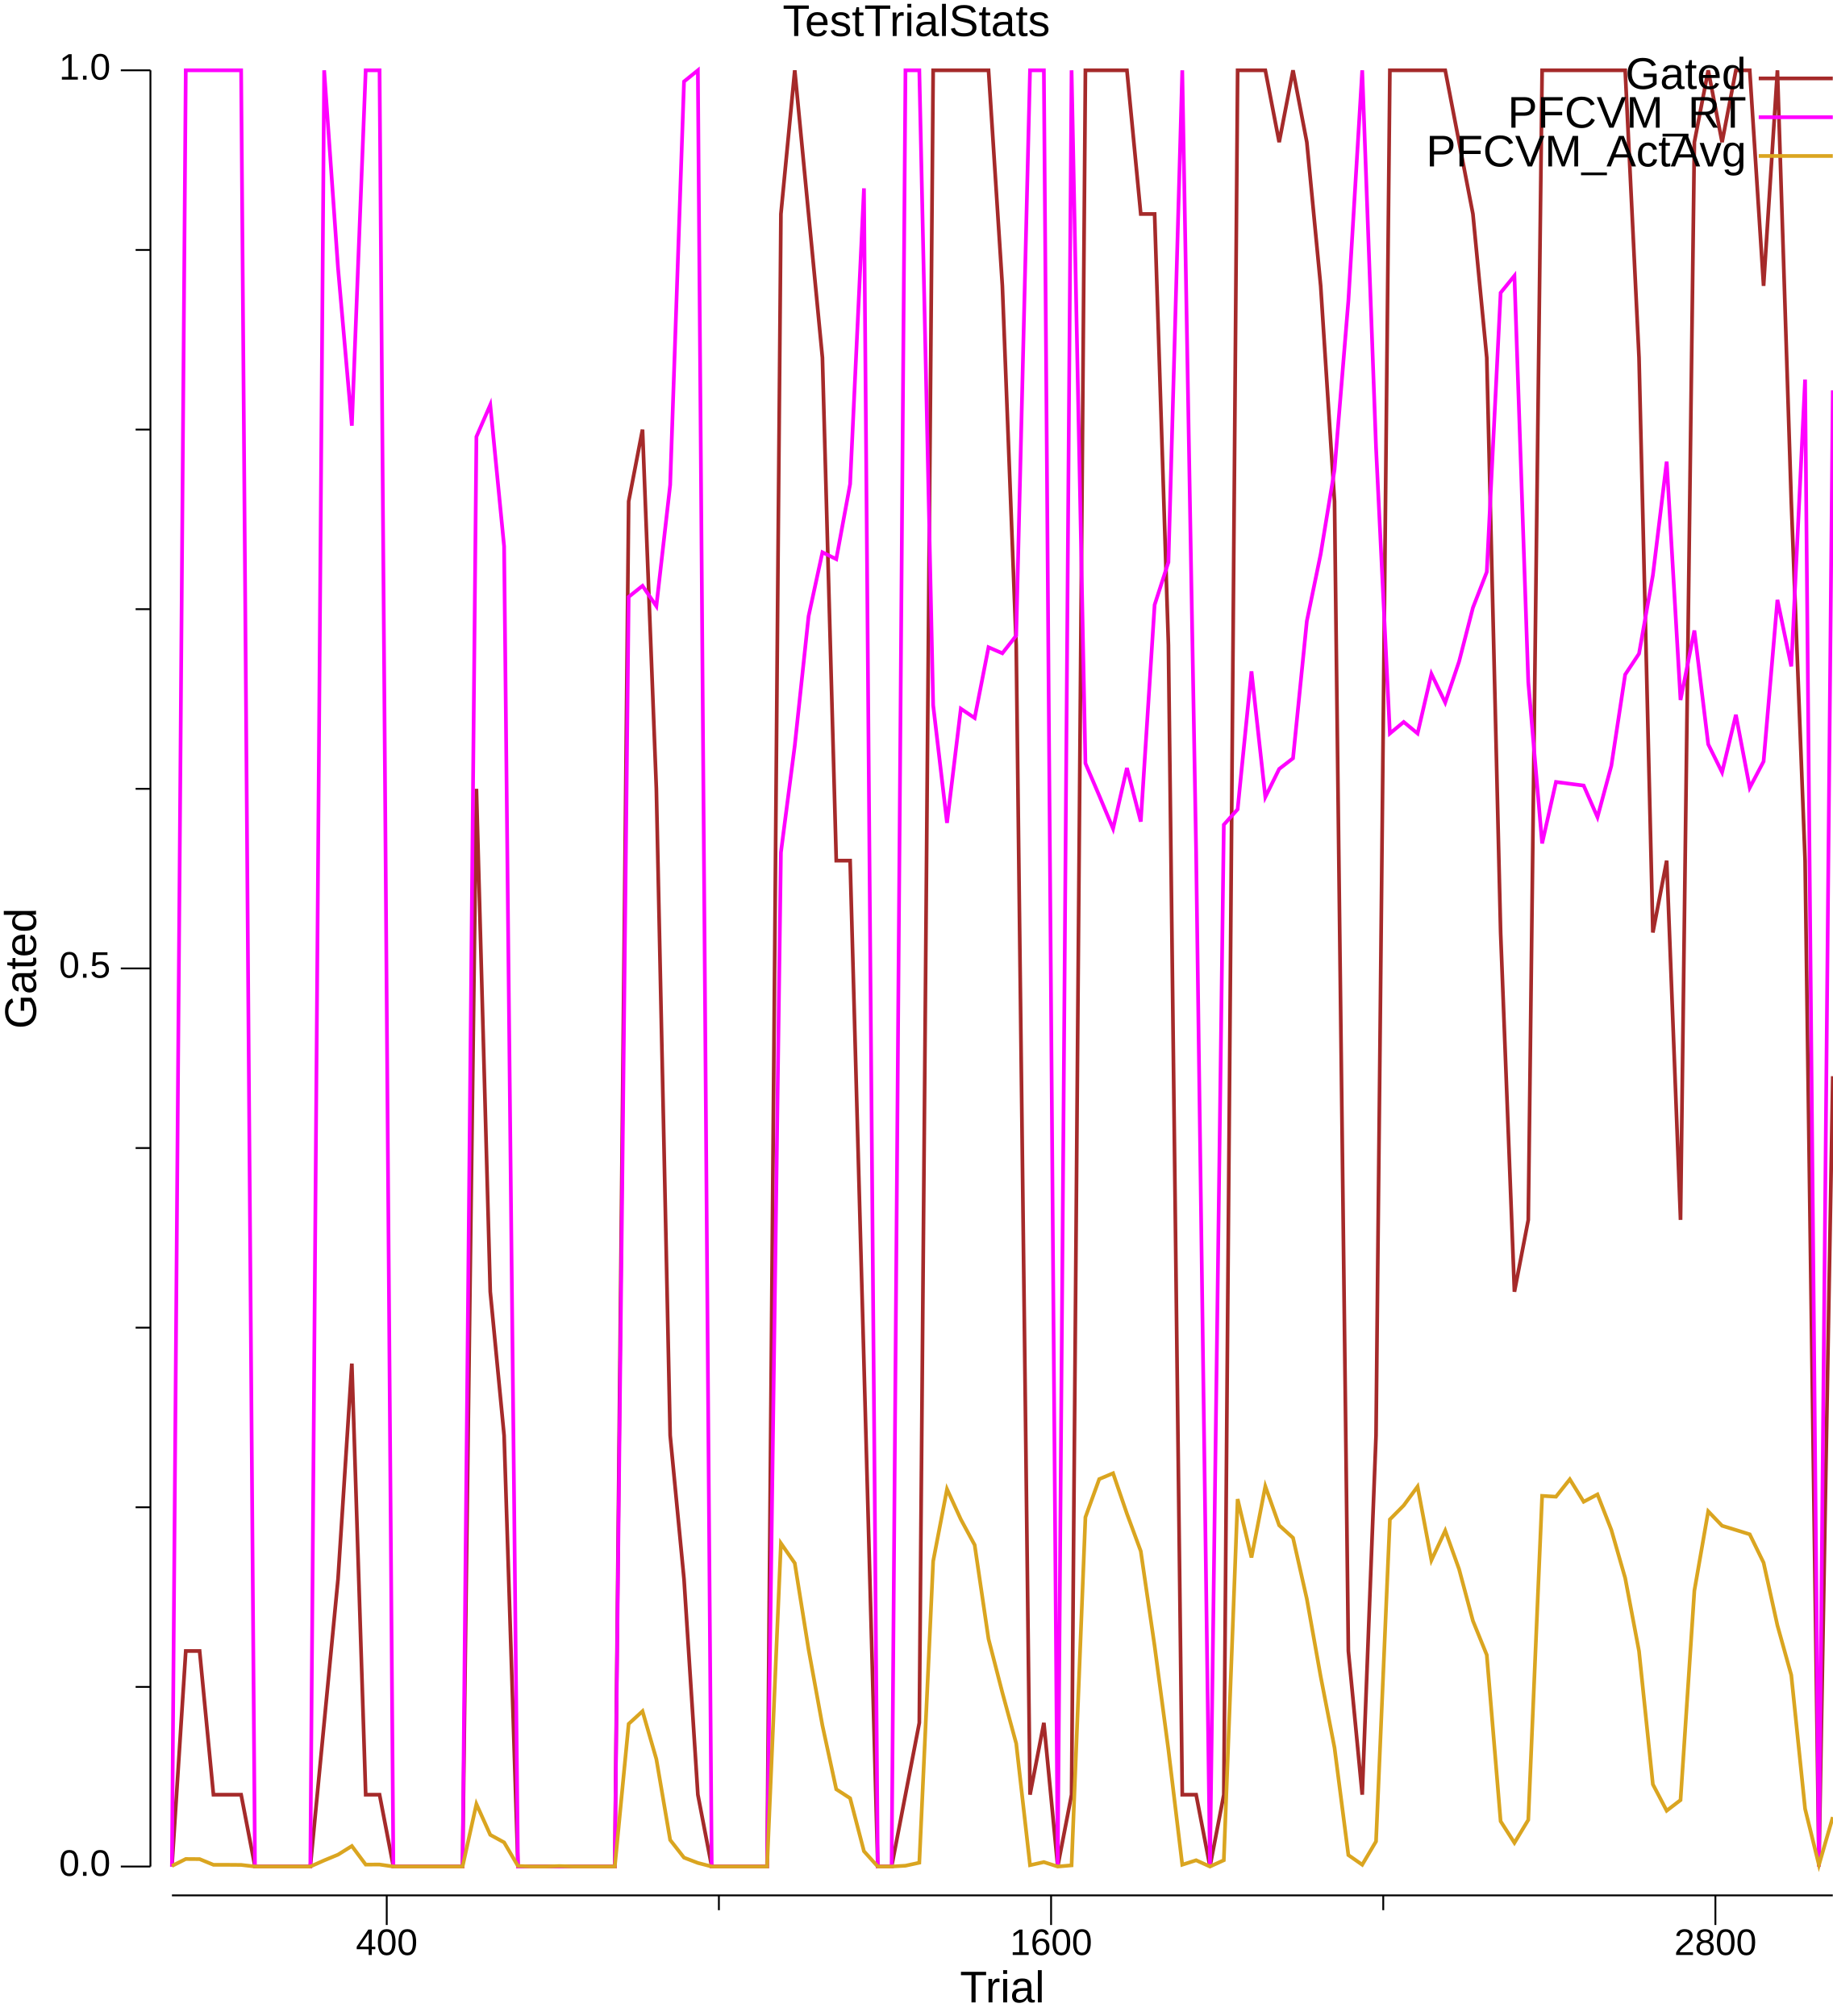
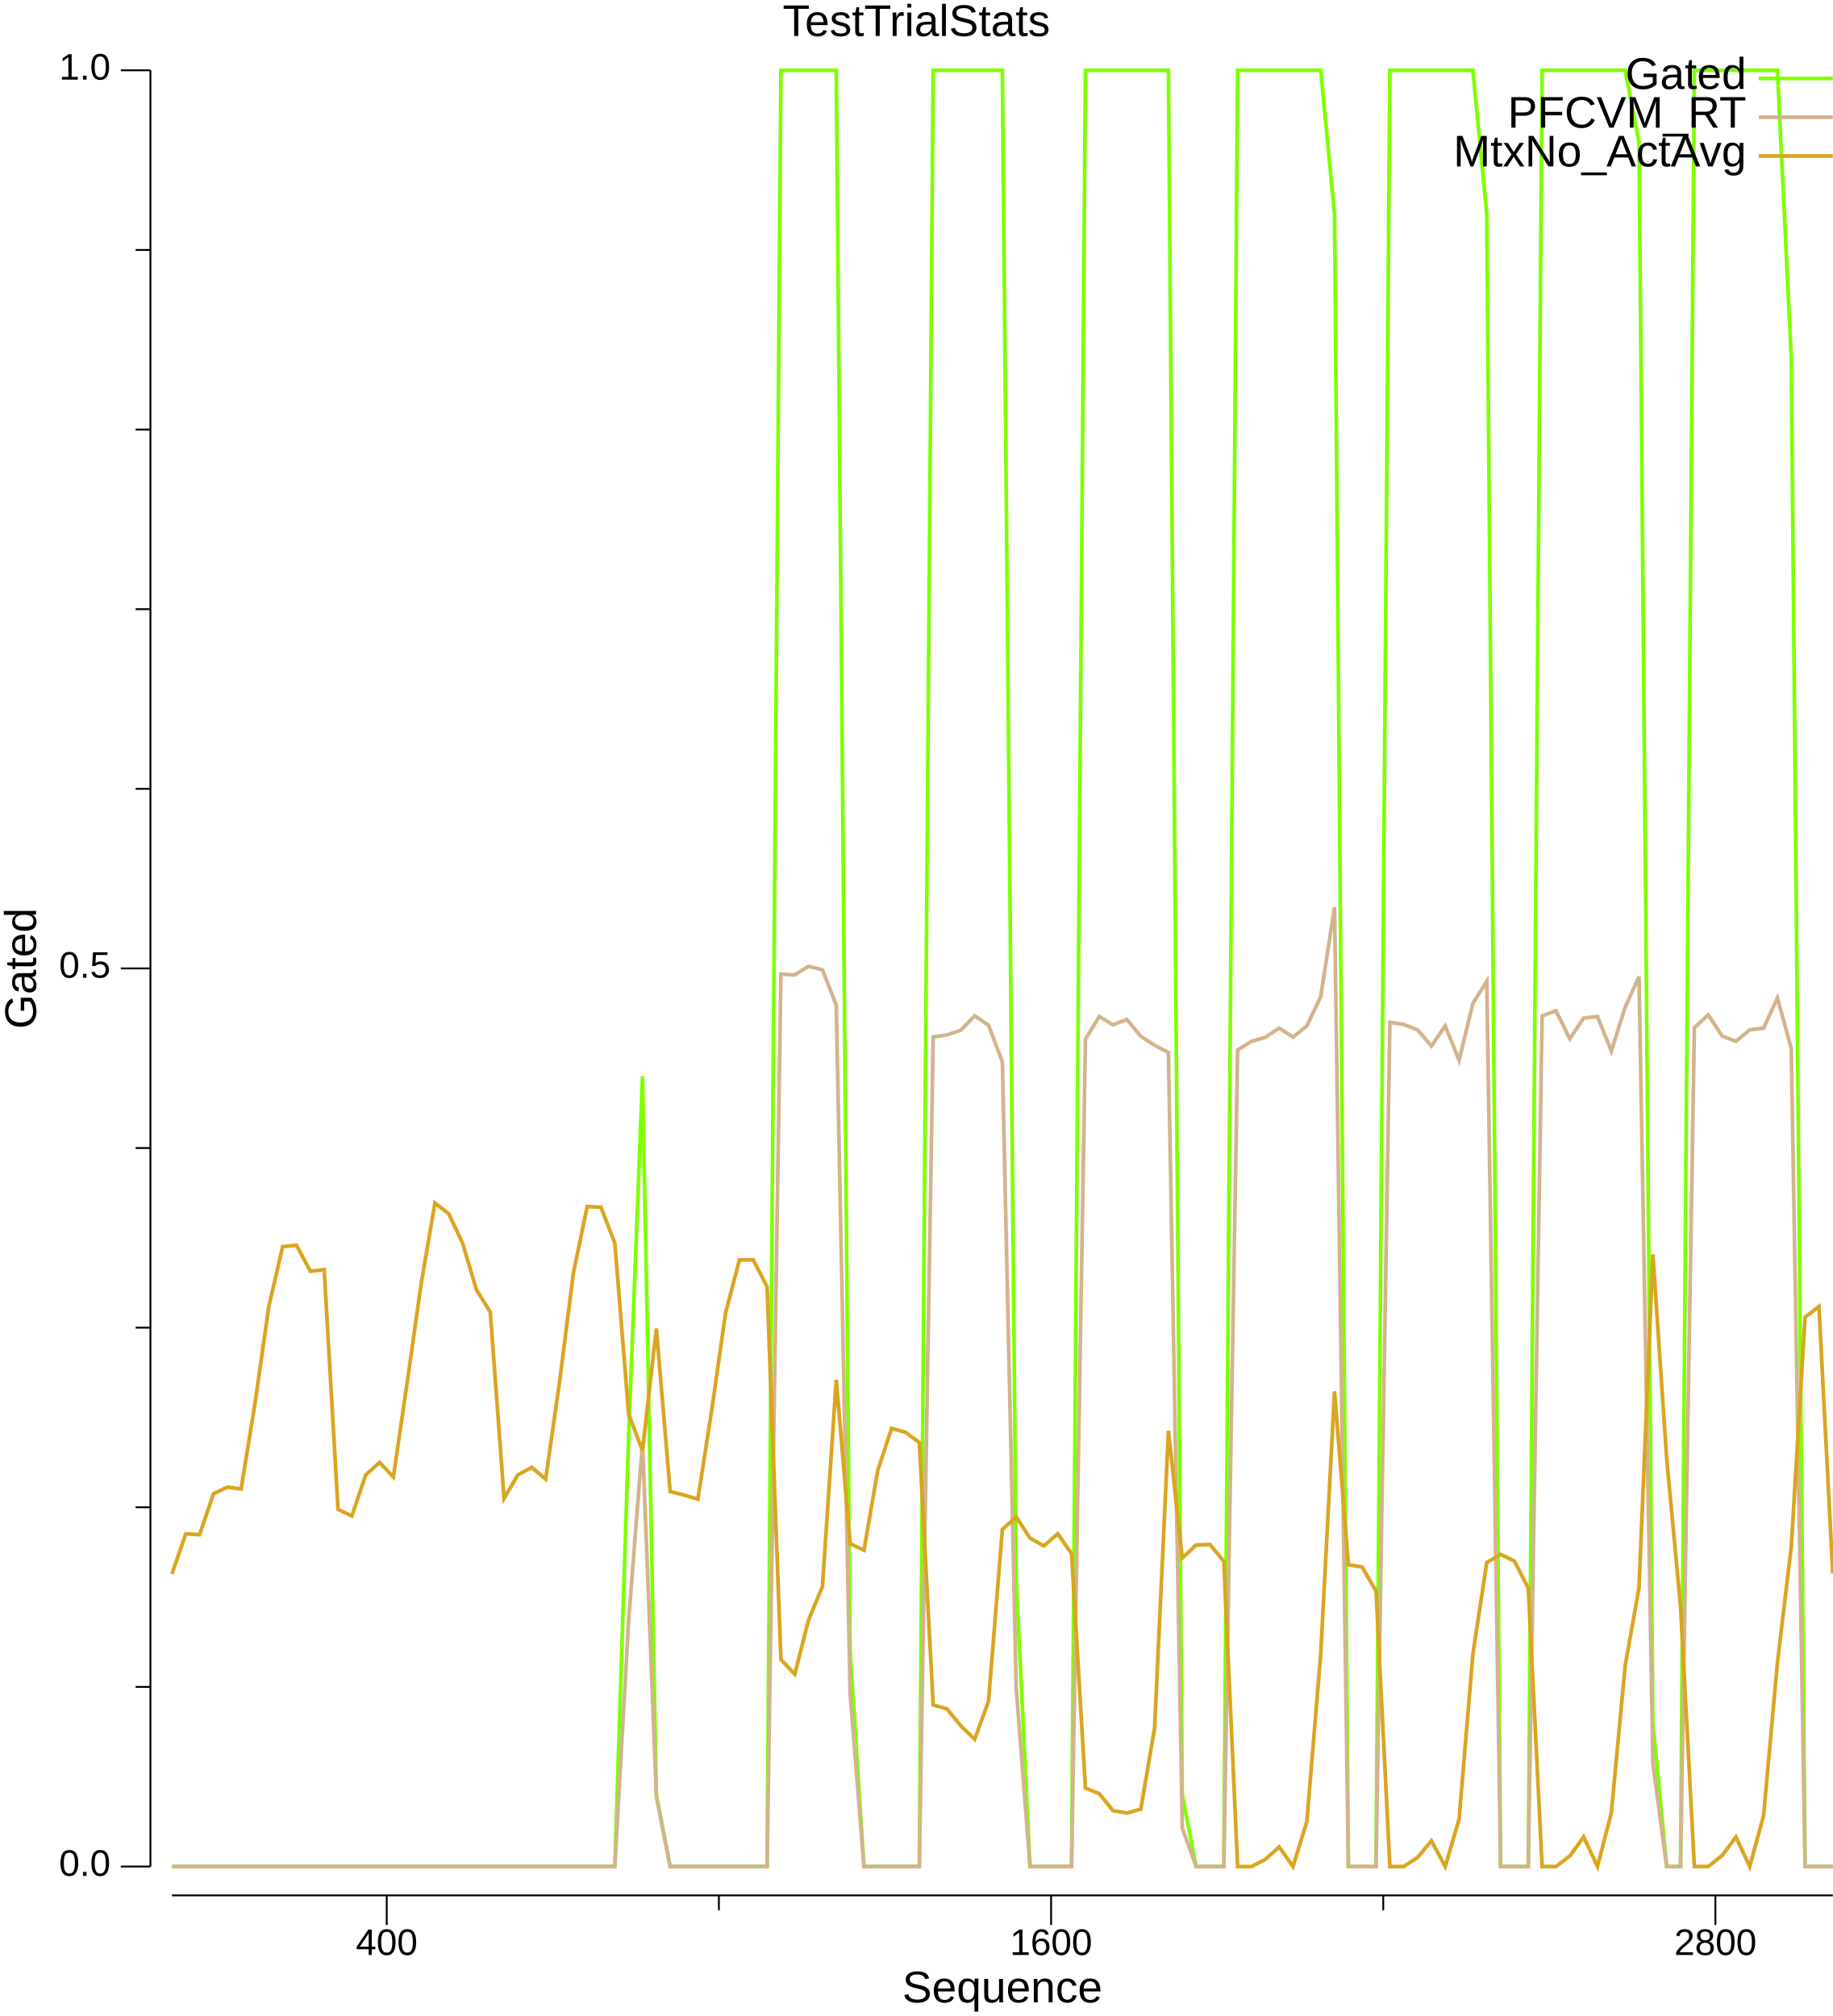
<svg xmlns="http://www.w3.org/2000/svg" width="495pt" height="544.5pt" viewBox="0 0 495 544.5">
  <g transform="scale(1, -1) translate(0, -544.5)">
    <text x="211.38" y="-534.77" transform="scale(1, -1)" style="font-family:Liberation Sans;font-variant:normal;font-weight:normal;font-style:normal;font-size:12px">TestTrialStats</text>
-     <text x="259.27" y="-3.68" transform="scale(1, -1)" style="font-family:Liberation Sans;font-variant:normal;font-weight:normal;font-style:normal;font-size:12px">Trial</text>
+     <text x="243.69" y="-3.68" transform="scale(1, -1)" style="font-family:Liberation Sans;font-variant:normal;font-weight:normal;font-style:normal;font-size:12px">Sequence</text>
    <text x="96.107" y="-16.473" transform="scale(1, -1)" style="font-family:Liberation Sans;font-variant:normal;font-weight:normal;font-style:normal;font-size:10px">400</text>
    <text x="272.75" y="-16.473" transform="scale(1, -1)" style="font-family:Liberation Sans;font-variant:normal;font-weight:normal;font-style:normal;font-size:10px">1600</text>
    <text x="452.18" y="-16.473" transform="scale(1, -1)" style="font-family:Liberation Sans;font-variant:normal;font-weight:normal;font-style:normal;font-size:10px">2800</text>
    <path d="M104.45,24.578L104.45,32.578" style="fill:none;stroke:#000000;stroke-width:0.5" />
    <path d="M283.88,24.578L283.88,32.578" style="fill:none;stroke:#000000;stroke-width:0.5" />
    <path d="M463.3,24.578L463.3,32.578" style="fill:none;stroke:#000000;stroke-width:0.5" />
    <path d="M194.16,28.578L194.16,32.578" style="fill:none;stroke:#000000;stroke-width:0.5" />
    <path d="M373.59,28.578L373.59,32.578" style="fill:none;stroke:#000000;stroke-width:0.5" />
    <path d="M46.435,32.578L495,32.578" style="fill:none;stroke:#000000;stroke-width:0.5" />
    <g transform="rotate(90)">
      <text x="266.59" y="9.727" transform="scale(1, -1)" style="font-family:Liberation Sans;font-variant:normal;font-weight:normal;font-style:normal;font-size:12px">Gated</text>
    </g>
    <text x="15.949" y="-37.852" transform="scale(1, -1)" style="font-family:Liberation Sans;font-variant:normal;font-weight:normal;font-style:normal;font-size:10px">0.0</text>
    <text x="15.949" y="-280.42" transform="scale(1, -1)" style="font-family:Liberation Sans;font-variant:normal;font-weight:normal;font-style:normal;font-size:10px">0.5</text>
    <text x="15.949" y="-522.99" transform="scale(1, -1)" style="font-family:Liberation Sans;font-variant:normal;font-weight:normal;font-style:normal;font-size:10px">1.0</text>
    <path d="M32.629,40.371L40.629,40.371" style="fill:none;stroke:#000000;stroke-width:0.5" />
    <path d="M32.629,282.94L40.629,282.94" style="fill:none;stroke:#000000;stroke-width:0.5" />
    <path d="M32.629,525.51L40.629,525.51" style="fill:none;stroke:#000000;stroke-width:0.5" />
    <path d="M36.629,88.885L40.629,88.885" style="fill:none;stroke:#000000;stroke-width:0.5" />
    <path d="M36.629,137.4L40.629,137.4" style="fill:none;stroke:#000000;stroke-width:0.5" />
    <path d="M36.629,185.91L40.629,185.91" style="fill:none;stroke:#000000;stroke-width:0.5" />
    <path d="M36.629,234.43L40.629,234.43" style="fill:none;stroke:#000000;stroke-width:0.5" />
    <path d="M36.629,331.45L40.629,331.45" style="fill:none;stroke:#000000;stroke-width:0.5" />
    <path d="M36.629,379.97L40.629,379.97" style="fill:none;stroke:#000000;stroke-width:0.5" />
    <path d="M36.629,428.48L40.629,428.48" style="fill:none;stroke:#000000;stroke-width:0.5" />
    <path d="M36.629,476.99L40.629,476.99" style="fill:none;stroke:#000000;stroke-width:0.5" />
    <path d="M40.629,40.371L40.629,525.51" style="fill:none;stroke:#000000;stroke-width:0.5" />
-     <path d="M46.435,40.371L50.173,98.587L53.911,98.587L57.649,59.777L61.387,59.777L65.125,59.777L68.863,40.371L72.601,40.371L76.339,40.371L80.077,40.371L83.815,40.371L87.553,79.182L91.291,117.99L95.029,176.21L98.767,59.777L102.51,59.777L106.24,40.371L109.98,40.371L113.72,40.371L117.46,40.371L121.2,40.371L124.93,40.371L128.67,331.45L132.41,195.61L136.15,156.8L139.89,40.371L143.62,40.371L147.36,40.371L151.1,40.371L154.84,40.371L158.58,40.371L162.31,40.371L166.05,40.371L169.79,409.07L173.53,428.48L177.27,331.45L181,156.8L184.74,117.99L188.48,59.777L192.22,40.371L195.96,40.371L199.69,40.371L203.43,40.371L207.17,40.371L210.91,486.7L214.65,525.51L218.38,486.7L222.12,447.89L225.86,312.05L229.6,312.05L233.34,176.21L237.07,40.371L240.81,40.371L244.55,59.777L248.29,79.182L252.03,525.51L255.77,525.51L259.5,525.51L263.24,525.51L266.98,525.51L270.72,467.29L274.46,370.26L278.19,59.777L281.93,79.182L285.67,40.371L289.41,59.777L293.15,525.51L296.88,525.51L300.62,525.51L304.36,525.51L308.1,486.7L311.84,486.7L315.57,370.26L319.31,59.777L323.05,59.777L326.79,40.371L330.53,59.777L334.26,525.51L338,525.51L341.74,525.51L345.48,506.1L349.22,525.51L352.95,506.1L356.69,467.29L360.43,409.07L364.17,98.587L367.91,59.777L371.64,156.8L375.38,525.51L379.12,525.51L382.86,525.51L386.6,525.51L390.33,525.51L394.07,506.1L397.81,486.7L401.55,447.89L405.29,292.64L409.02,195.61L412.76,215.02L416.5,525.51L420.24,525.51L423.98,525.51L427.72,525.51L431.45,525.51L435.19,525.51L438.93,525.51L442.67,447.89L446.41,292.64L450.14,312.05L453.88,215.02L457.62,506.1L461.36,525.51L465.1,506.1L468.83,525.51L472.57,525.51L476.31,467.29L480.05,525.51L483.79,409.07L487.52,312.05L491.26,40.371L495,253.83" style="fill:none;stroke:#A52A2A" />
-     <path d="M46.435,40.371L50.173,525.51L53.911,525.51L57.649,525.51L61.387,525.51L65.125,525.51L68.863,40.371L72.601,40.371L76.339,40.371L80.077,40.371L83.815,40.371L87.553,525.51L91.291,472.14L95.029,429.52L98.767,525.51L102.51,525.51L106.24,40.371L109.98,40.371L113.72,40.371L117.46,40.371L121.2,40.371L124.93,40.371L128.67,426.54L132.41,435.15L136.15,396.95L139.89,40.371L143.62,40.371L147.36,40.371L151.1,40.371L154.84,40.371L158.58,40.371L162.31,40.371L166.05,40.371L169.79,383.29L173.53,386.27L177.27,380.78L181,413.52L184.74,522.48L188.48,525.51L192.22,40.371L195.96,40.371L199.69,40.371L203.43,40.371L207.17,40.371L210.91,314.26L214.65,343.1L218.38,378.07L222.12,395.33L225.86,393.48L229.6,413.76L233.34,493.63L237.07,40.371L240.81,40.371L244.55,525.51L248.29,525.51L252.03,354.06L255.77,322.24L259.5,353.09L263.24,350.57L266.98,369.68L270.72,368.06L274.46,372.83L278.19,525.51L281.93,525.51L285.67,40.371L289.41,525.51L293.15,338.34L296.88,329.61L300.62,320.68L304.36,337.08L308.1,322.59L311.84,381.13L315.57,392.67L319.31,525.51L323.05,314.47L326.79,40.371L330.53,321.75L334.26,325.92L338,363.18L341.74,329.22L345.48,336.81L349.22,339.7L352.95,376.73L356.69,394.85L360.43,417.63L364.17,463.25L367.91,525.51L371.64,423.63L375.38,346.4L379.12,349.5L382.86,346.4L386.6,362.5L390.33,354.74L394.07,365.82L397.81,380.37L401.55,390.02L405.29,465.43L409.02,470.02L412.76,360.29L416.5,316.7L420.24,333.3L423.98,332.81L427.72,332.33L431.45,323.79L435.19,337.66L438.93,362.31L442.67,367.95L446.41,389.11L450.14,419.82L453.88,355.44L457.62,374.21L461.36,343.48L465.1,335.9L468.83,351.44L472.57,331.74L476.31,338.84L480.05,382.49L483.79,364.52L487.52,441.99L491.26,40.371L495,439.07" style="fill:none;stroke:#FF00FF" />
-     <path d="M46.435,40.523L50.173,42.404L53.911,42.376L57.649,40.84L61.387,40.836L65.125,40.807L68.863,40.371L72.601,40.371L76.339,40.371L80.077,40.371L83.815,40.371L87.553,42.029L91.291,43.574L95.029,45.907L98.767,40.897L102.51,40.908L106.24,40.371L109.98,40.371L113.72,40.371L117.46,40.371L121.2,40.371L124.93,40.371L128.67,57.245L132.41,48.931L136.15,46.889L139.89,40.521L143.62,40.371L147.36,40.371L151.1,40.493L154.84,40.371L158.58,40.371L162.31,40.371L166.05,40.371L169.79,78.896L173.53,82.324L177.27,69.39L181,47.547L184.74,42.77L188.48,41.34L192.22,40.371L195.96,40.371L199.69,40.371L203.43,40.371L207.17,40.371L210.91,127.68L214.65,122.31L218.38,99.01L222.12,78.474L225.86,61.237L229.6,58.814L233.34,44.505L237.07,40.371L240.81,40.371L244.55,40.591L248.29,41.403L252.03,122.82L255.77,142.3L259.5,134.14L263.24,127.22L266.98,101.84L270.72,87.339L274.46,73.595L278.19,40.736L281.93,41.569L285.67,40.371L289.41,40.689L293.15,134.71L296.88,145.01L300.62,146.59L304.36,135.67L308.1,125.55L311.84,99.933L315.57,71.886L319.31,40.857L323.05,42.062L326.79,40.371L330.53,42.074L334.26,139.62L338,123.83L341.74,143.07L345.48,132.53L349.22,129.15L352.95,112.66L356.69,91.688L360.43,72.45L364.17,43.468L367.91,40.857L371.64,47.156L375.38,134.12L379.12,137.9L382.86,143L386.6,123.09L390.33,131.09L394.07,120.69L397.81,106.72L401.55,97.518L405.29,52.604L409.02,46.774L412.76,52.966L416.5,140.48L420.24,140.26L423.98,144.96L427.72,138.9L431.45,140.87L435.19,131.3L438.93,118.3L442.67,98.539L446.41,62.573L450.14,55.452L453.88,58.321L457.62,114.86L461.36,136.31L465.1,132.41L468.83,131.27L472.57,130.1L476.31,122.44L480.05,105.49L483.79,92.084L487.52,55.95L491.26,40.791L495,53.719" style="fill:none;stroke:#DAA520" />
-     <path d="M475,523.32L495,523.32" style="fill:none;stroke:#A52A2A" />
+     <path d="M46.435,40.371L50.173,40.371L53.911,40.371L57.649,40.371L61.387,40.371L65.125,40.371L68.863,40.371L72.601,40.371L76.339,40.371L80.077,40.371L83.815,40.371L87.553,40.371L91.291,40.371L95.029,40.371L98.767,40.371L102.51,40.371L106.24,40.371L109.98,40.371L113.72,40.371L117.46,40.371L121.2,40.371L124.93,40.371L128.67,40.371L132.41,40.371L136.15,40.371L139.89,40.371L143.62,40.371L147.36,40.371L151.1,40.371L154.84,40.371L158.58,40.371L162.31,40.371L166.05,40.371L169.79,156.8L173.53,253.83L177.27,59.777L181,40.371L184.74,40.371L188.48,40.371L192.22,40.371L195.96,40.371L199.69,40.371L203.43,40.371L207.17,40.371L210.91,525.51L214.65,525.51L218.38,525.51L222.12,525.51L225.86,525.51L229.6,98.587L233.34,40.371L237.07,40.371L240.81,40.371L244.55,40.371L248.29,40.371L252.03,525.51L255.77,525.51L259.5,525.51L263.24,525.51L266.98,525.51L270.72,525.51L274.46,117.99L278.19,40.371L281.93,40.371L285.67,40.371L289.41,40.371L293.15,525.51L296.88,525.51L300.62,525.51L304.36,525.51L308.1,525.51L311.84,525.51L315.57,525.51L319.31,59.777L323.05,40.371L326.79,40.371L330.53,40.371L334.26,525.51L338,525.51L341.74,525.51L345.48,525.51L349.22,525.51L352.95,525.51L356.69,525.51L360.43,486.7L364.17,40.371L367.91,40.371L371.64,40.371L375.38,525.51L379.12,525.51L382.86,525.51L386.6,525.51L390.33,525.51L394.07,525.51L397.81,525.51L401.55,486.7L405.29,40.371L409.02,40.371L412.76,40.371L416.5,525.51L420.24,525.51L423.98,525.51L427.72,525.51L431.45,525.51L435.19,525.51L438.93,525.51L442.67,506.1L446.41,79.182L450.14,40.371L453.88,40.371L457.62,525.51L461.36,525.51L465.1,525.51L468.83,525.51L472.57,525.51L476.31,525.51L480.05,525.51L483.79,447.89L487.52,40.371L491.26,40.371L495,40.371" style="fill:none;stroke:#7FFF00" />
+     <path d="M46.435,40.371L50.173,40.371L53.911,40.371L57.649,40.371L61.387,40.371L65.125,40.371L68.863,40.371L72.601,40.371L76.339,40.371L80.077,40.371L83.815,40.371L87.553,40.371L91.291,40.371L95.029,40.371L98.767,40.371L102.51,40.371L106.24,40.371L109.98,40.371L113.72,40.371L117.46,40.371L121.2,40.371L124.93,40.371L128.67,40.371L132.41,40.371L136.15,40.371L139.89,40.371L143.62,40.371L147.36,40.371L151.1,40.371L154.84,40.371L158.58,40.371L162.31,40.371L166.05,40.371L169.79,106.93L173.53,154.86L177.27,59.194L181,40.371L184.74,40.371L188.48,40.371L192.22,40.371L195.96,40.371L199.69,40.371L203.43,40.371L207.17,40.371L210.91,281.39L214.65,281.19L218.38,283.52L222.12,282.55L225.86,273.04L229.6,87.041L233.34,40.371L237.07,40.371L240.81,40.371L244.55,40.371L248.29,40.371L252.03,264.41L255.77,264.99L259.5,266.25L263.24,270.13L266.98,267.61L270.72,257.71L274.46,88.594L278.19,40.371L281.93,40.371L285.67,40.371L289.41,40.371L293.15,263.83L296.88,269.94L300.62,267.71L304.36,269.16L308.1,264.6L311.84,262.18L315.57,260.24L319.31,50.753L323.05,40.371L326.79,40.371L330.53,40.371L334.26,260.91L338,263.24L341.74,264.31L345.48,266.83L349.22,264.41L352.95,267.42L356.69,275.27L360.43,299.43L364.17,40.371L367.91,40.371L371.64,40.371L375.38,268.39L379.12,267.8L382.86,266.35L386.6,261.98L390.33,267.42L394.07,258.1L397.81,273.53L401.55,279.45L405.29,40.371L409.02,40.371L412.76,40.371L416.5,270.13L420.24,271.49L423.98,263.92L427.72,269.55L431.45,269.94L435.19,260.62L438.93,272.46L442.67,280.71L446.41,68.218L450.14,40.371L453.88,40.371L457.62,266.93L461.36,270.42L465.1,264.7L468.83,263.24L472.57,266.35L476.31,266.83L480.05,274.98L483.79,261.3L487.52,40.371L491.26,40.371L495,40.371" style="fill:none;stroke:#D2B48C" />
+     <path d="M46.435,119.37L50.173,130.23L53.911,130.01L57.649,141.06L61.387,142.84L65.125,142.35L68.863,165.41L72.601,191.6L76.339,207.8L80.077,208.16L83.815,201.15L87.553,201.58L91.291,136.83L95.029,135.06L98.767,146.12L102.51,149.52L106.24,145.58L109.98,171.16L113.72,197.58L117.46,219.58L121.2,216.66L124.93,208.76L128.67,196.16L132.41,190.15L136.15,139.82L139.89,146.18L143.62,148.17L147.36,144.99L151.1,171.07L154.84,200.52L158.58,218.61L162.31,218.45L166.05,208.74L169.79,162.54L173.53,152.7L177.27,185.67L181,141.64L184.74,140.71L188.48,139.59L192.22,163.62L195.96,189.8L199.69,204.2L203.43,204.25L207.17,196.96L210.91,96.28L214.65,92.316L218.38,106.98L222.12,115.98L225.86,171.83L229.6,127.59L233.34,125.8L237.07,147.4L240.81,158.69L244.55,157.66L248.29,154.89L252.03,84.023L255.77,82.936L259.5,78.376L263.24,74.73L266.98,85.021L270.72,131.44L274.46,134.76L278.19,129.09L281.93,126.95L285.67,130.24L289.41,124.9L293.15,61.566L296.88,60.056L300.62,55.457L304.36,54.813L308.1,55.872L311.84,77.773L315.57,158.06L319.31,123.7L323.05,127.22L326.79,127.34L330.53,122.83L334.26,40.371L338,40.371L341.74,42.294L345.48,45.666L349.22,40.371L352.95,52.516L356.69,97.581L360.43,168.71L364.17,121.89L367.91,121.25L371.64,114.74L375.38,40.371L379.12,40.371L382.86,42.826L386.6,47.33L390.33,40.371L394.07,53.159L397.81,97.841L401.55,122.48L405.29,124.67L409.02,122.87L412.76,115.54L416.5,40.371L420.24,40.371L423.98,43.225L427.72,48.372L431.45,40.371L435.19,54.874L438.93,94.614L442.67,115.69L446.41,205.71L450.14,150.51L453.88,110.7L457.62,40.371L461.36,40.371L465.1,43.356L468.83,48.334L472.57,40.371L476.31,54.124L480.05,95.454L483.79,126.71L487.52,188.75L491.26,191.6L495,119.53" style="fill:none;stroke:#DAA520" />
+     <path d="M475,523.32L495,523.32" style="fill:none;stroke:#7FFF00" />
    <text x="438.98" y="-520.49" transform="scale(1, -1)" style="font-family:Liberation Sans;font-variant:normal;font-weight:normal;font-style:normal;font-size:12px">Gated</text>
-     <path d="M475,512.84L495,512.84" style="fill:none;stroke:#FF00FF" />
+     <path d="M475,512.84L495,512.84" style="fill:none;stroke:#D2B48C" />
    <text x="407.21" y="-510.02" transform="scale(1, -1)" style="font-family:Liberation Sans;font-variant:normal;font-weight:normal;font-style:normal;font-size:12px">PFCVM_RT</text>
    <path d="M475,502.37L495,502.37" style="fill:none;stroke:#DAA520" />
-     <text x="385.19" y="-499.55" transform="scale(1, -1)" style="font-family:Liberation Sans;font-variant:normal;font-weight:normal;font-style:normal;font-size:12px">PFCVM_ActAvg</text>
+     <text x="392.52" y="-499.55" transform="scale(1, -1)" style="font-family:Liberation Sans;font-variant:normal;font-weight:normal;font-style:normal;font-size:12px">MtxNo_ActAvg</text>
  </g>
</svg>
